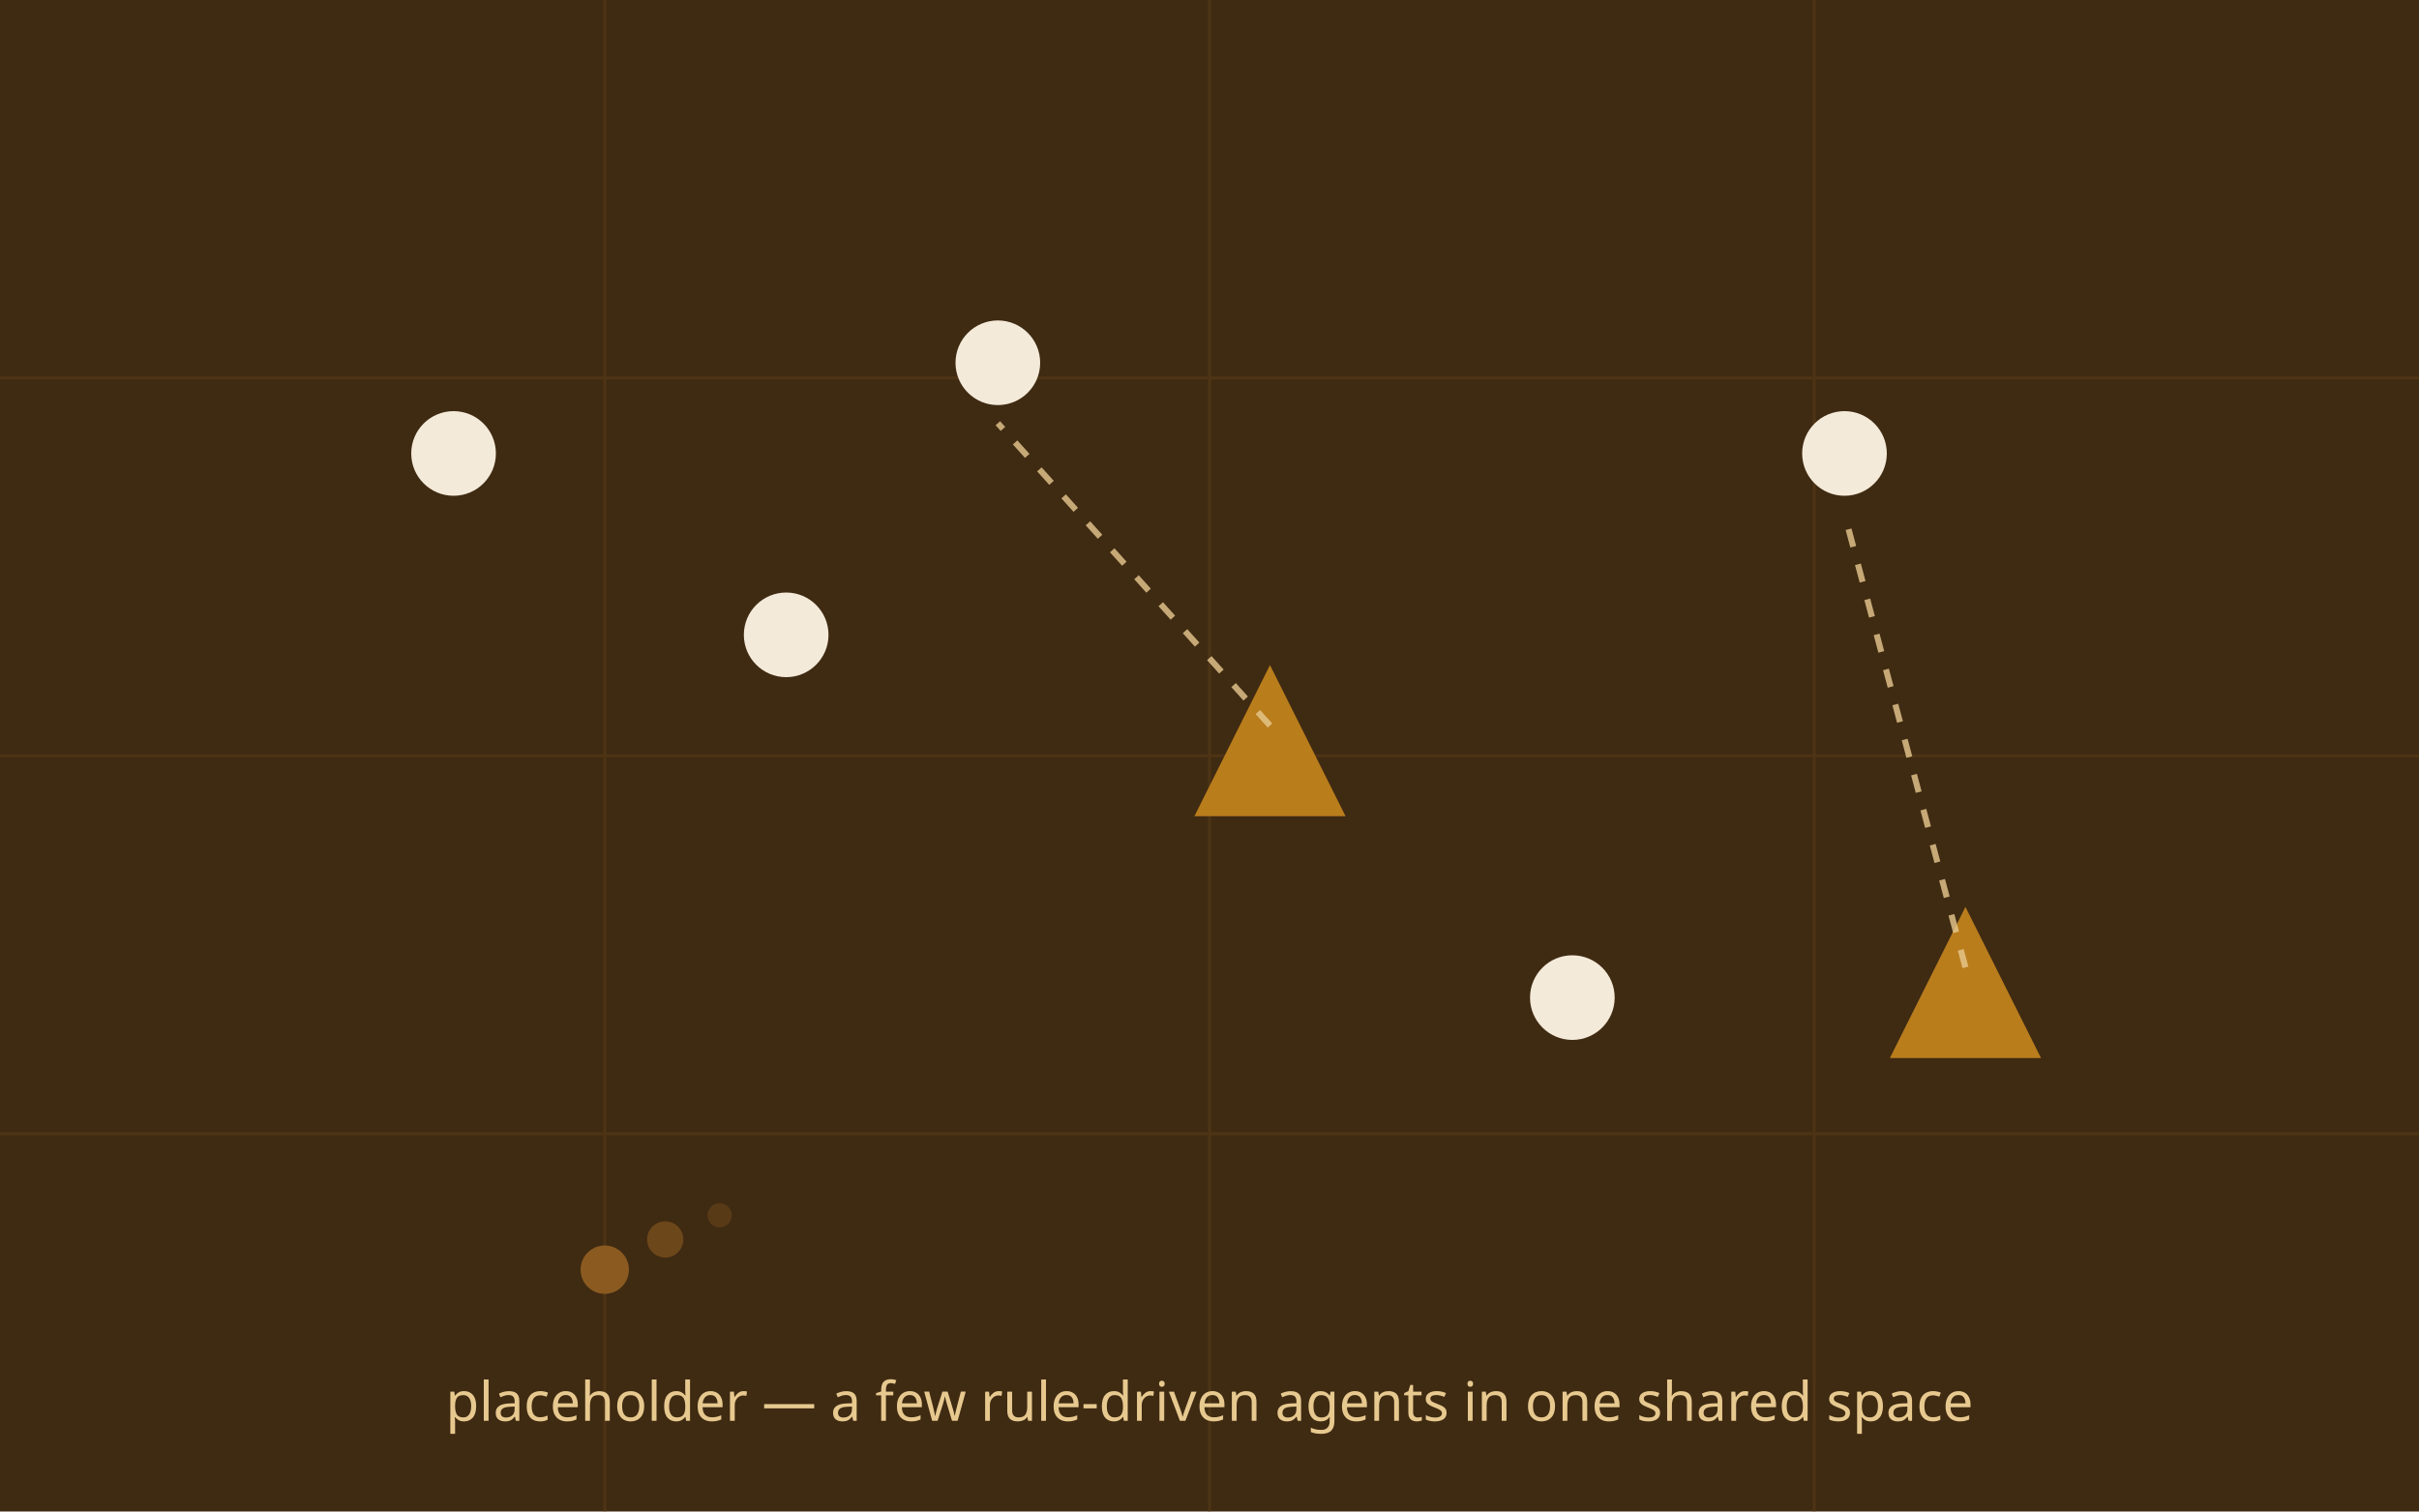
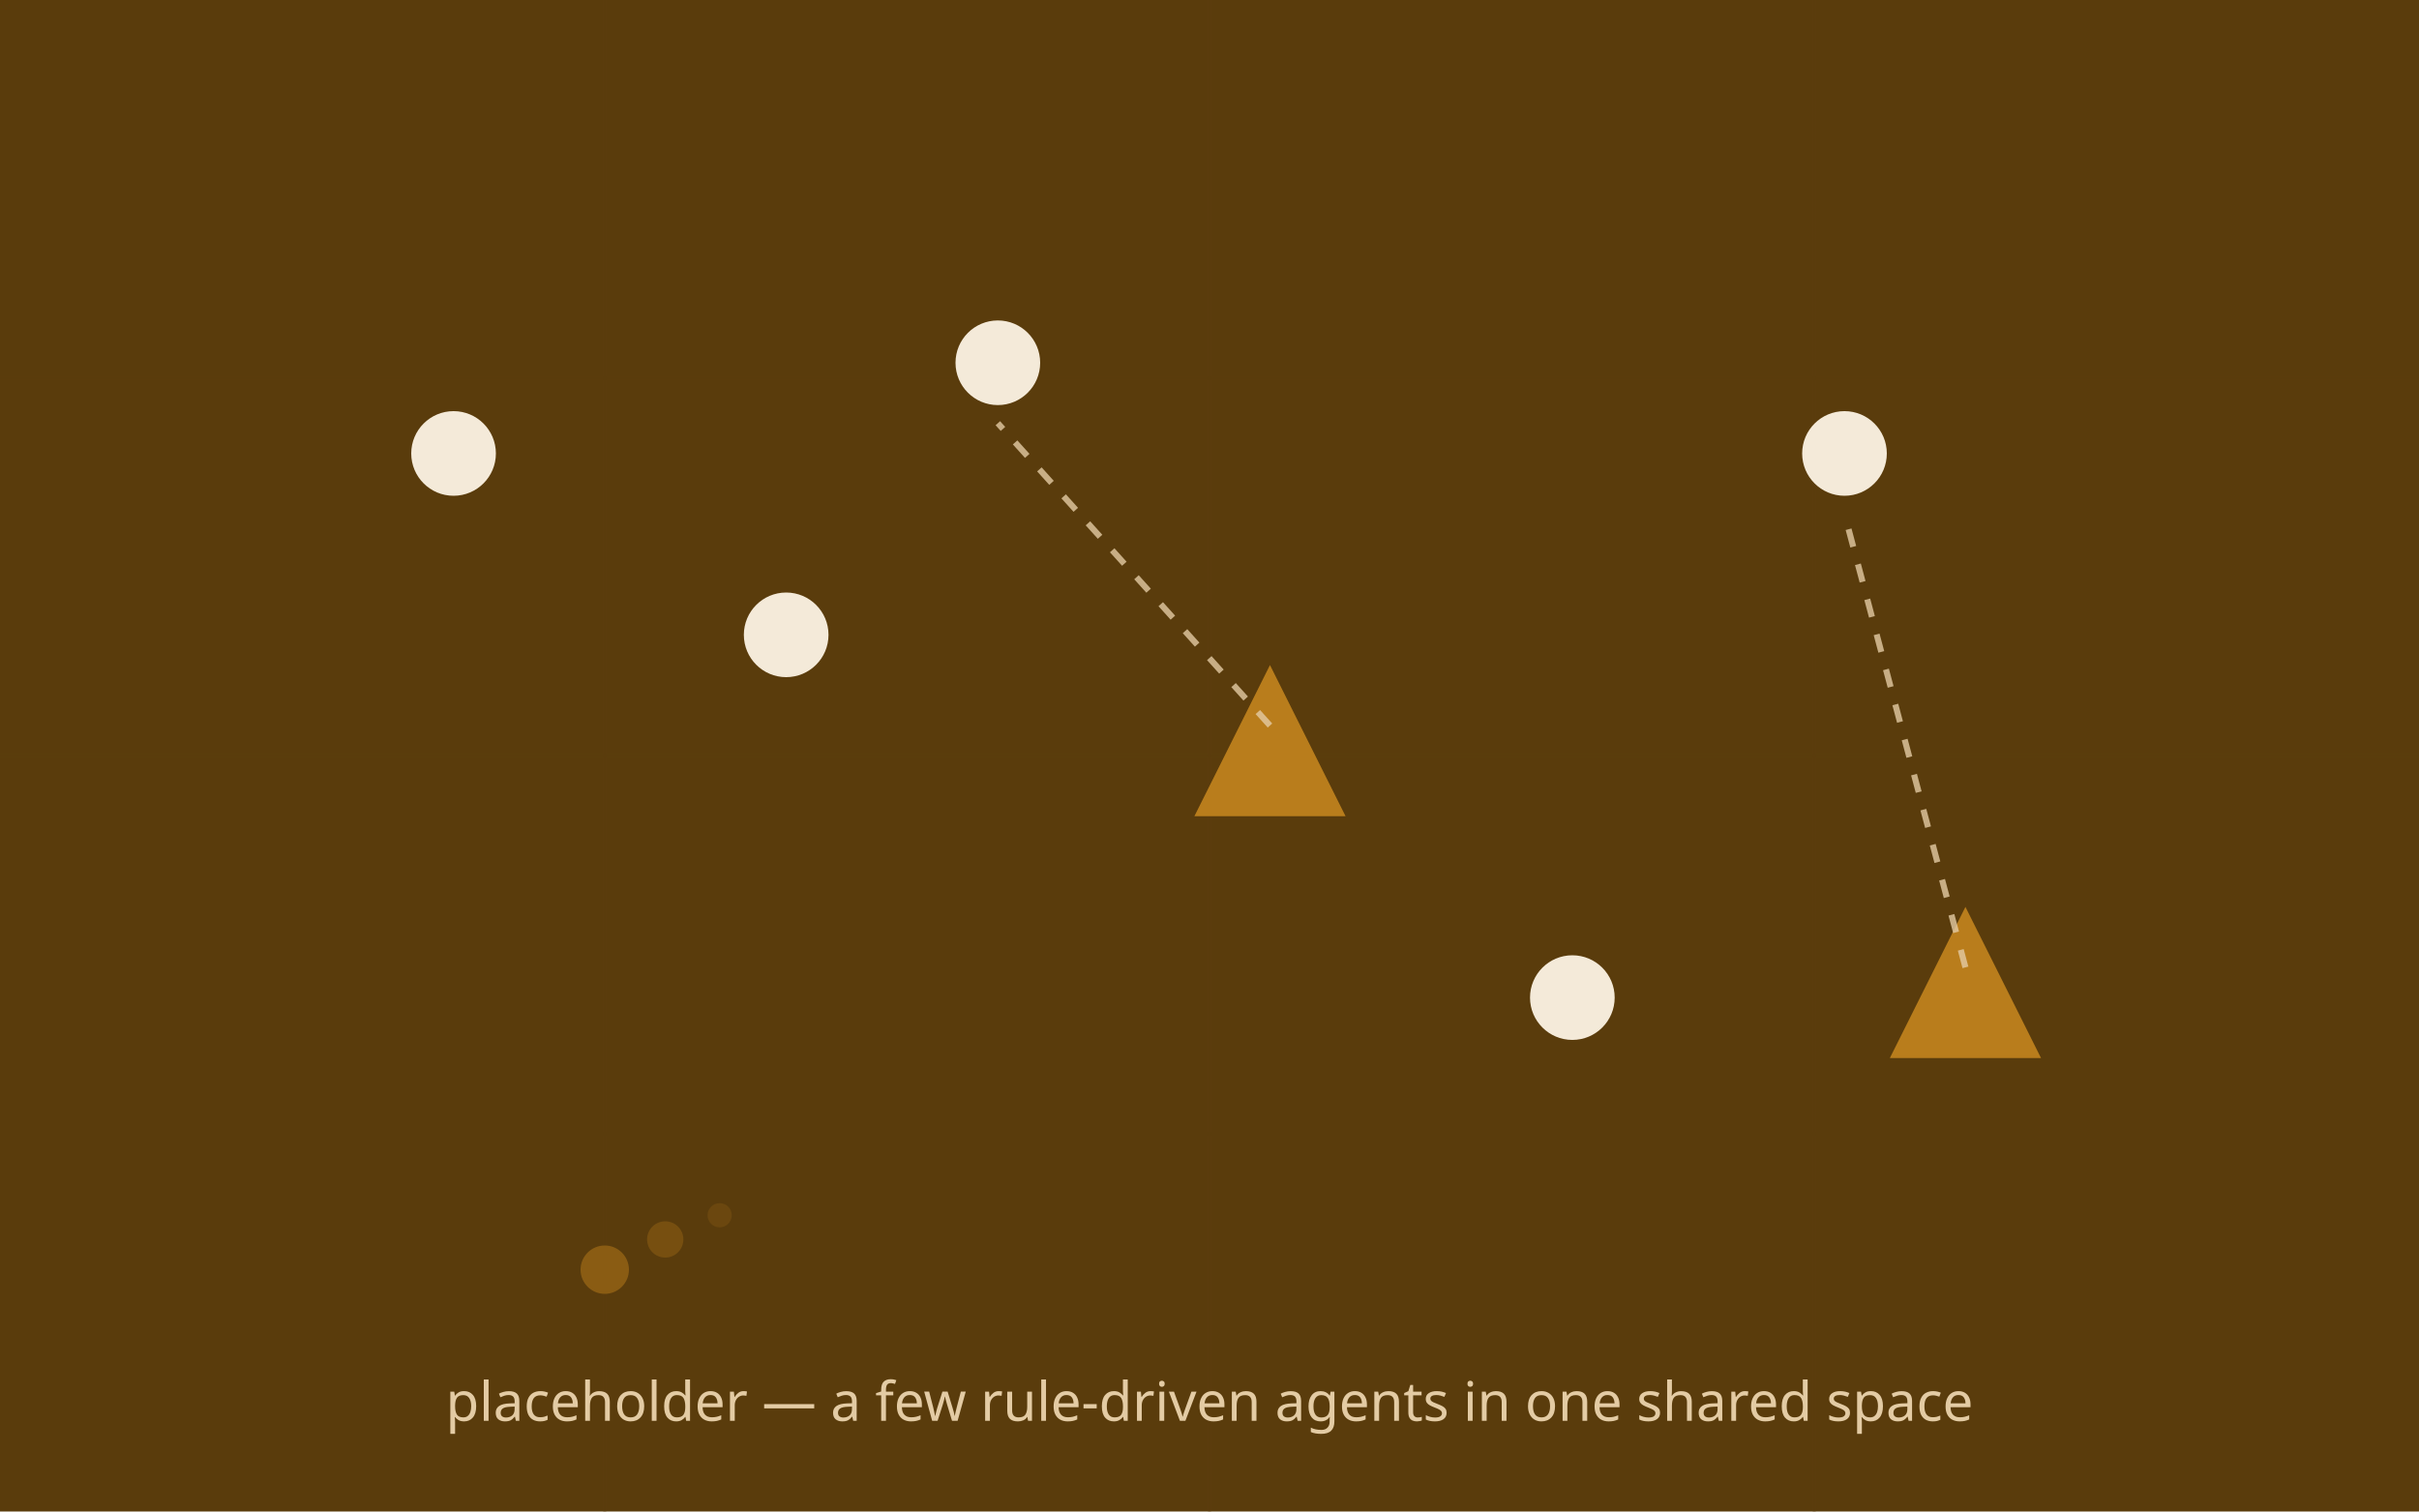
<svg xmlns="http://www.w3.org/2000/svg" viewBox="0 0 800 500" width="800" height="500" role="img" aria-label="Placeholder screenshot of a small simulated ecosystem with a few simple agents, shown as geometric shapes moving and interacting under shared rules">
-   <rect width="800" height="500" fill="#3f2a12" />
-   <g stroke="#5c3d16" stroke-width="1" opacity="0.5">
+   <rect width="800" height="500" fill="#5a3c0c" />
+   <g stroke="#5a3c0c" stroke-width="1" opacity="0.5">
    <line x1="0" y1="125" x2="800" y2="125" />
    <line x1="0" y1="250" x2="800" y2="250" />
    <line x1="0" y1="375" x2="800" y2="375" />
    <line x1="200" y1="0" x2="200" y2="500" />
    <line x1="400" y1="0" x2="400" y2="500" />
    <line x1="600" y1="0" x2="600" y2="500" />
  </g>
  <circle cx="150" cy="150" r="14" fill="#f4ead9" />
  <circle cx="260" cy="210" r="14" fill="#f4ead9" />
  <circle cx="330" cy="120" r="14" fill="#f4ead9" />
  <circle cx="520" cy="330" r="14" fill="#f4ead9" />
  <circle cx="610" cy="150" r="14" fill="#f4ead9" />
  <polygon points="420,220 445,270 395,270" fill="#b97d1c" />
  <polygon points="650,300 675,350 625,350" fill="#b97d1c" />
-   <path d="M420,240 L330,140" stroke="#e7c98f" stroke-width="2" stroke-dasharray="6 6" opacity="0.8" />
-   <path d="M650,320 L610,170" stroke="#e7c98f" stroke-width="2" stroke-dasharray="6 6" opacity="0.8" />
-   <circle cx="200" cy="420" r="8" fill="#8a5a20" />
-   <circle cx="220" cy="410" r="6" fill="#8a5a20" opacity="0.6" />
-   <circle cx="238" cy="402" r="4" fill="#8a5a20" opacity="0.35" />
-   <text x="400" y="470" font-family="sans-serif" font-size="18" fill="#e7c98f" text-anchor="middle">placeholder — a few rule-driven agents in one shared space</text>
+   <path d="M420,240 L330,140" stroke="#e3cba4" stroke-width="2" stroke-dasharray="6 6" opacity="0.8" />
+   <path d="M650,320 L610,170" stroke="#e3cba4" stroke-width="2" stroke-dasharray="6 6" opacity="0.8" />
+   <circle cx="200" cy="420" r="8" fill="#8a5c13" />
+   <circle cx="220" cy="410" r="6" fill="#8a5c13" opacity="0.6" />
+   <circle cx="238" cy="402" r="4" fill="#8a5c13" opacity="0.35" />
+   <text x="400" y="470" font-family="sans-serif" font-size="18" fill="#e3cba4" text-anchor="middle">placeholder — a few rule-driven agents in one shared space</text>
</svg>
